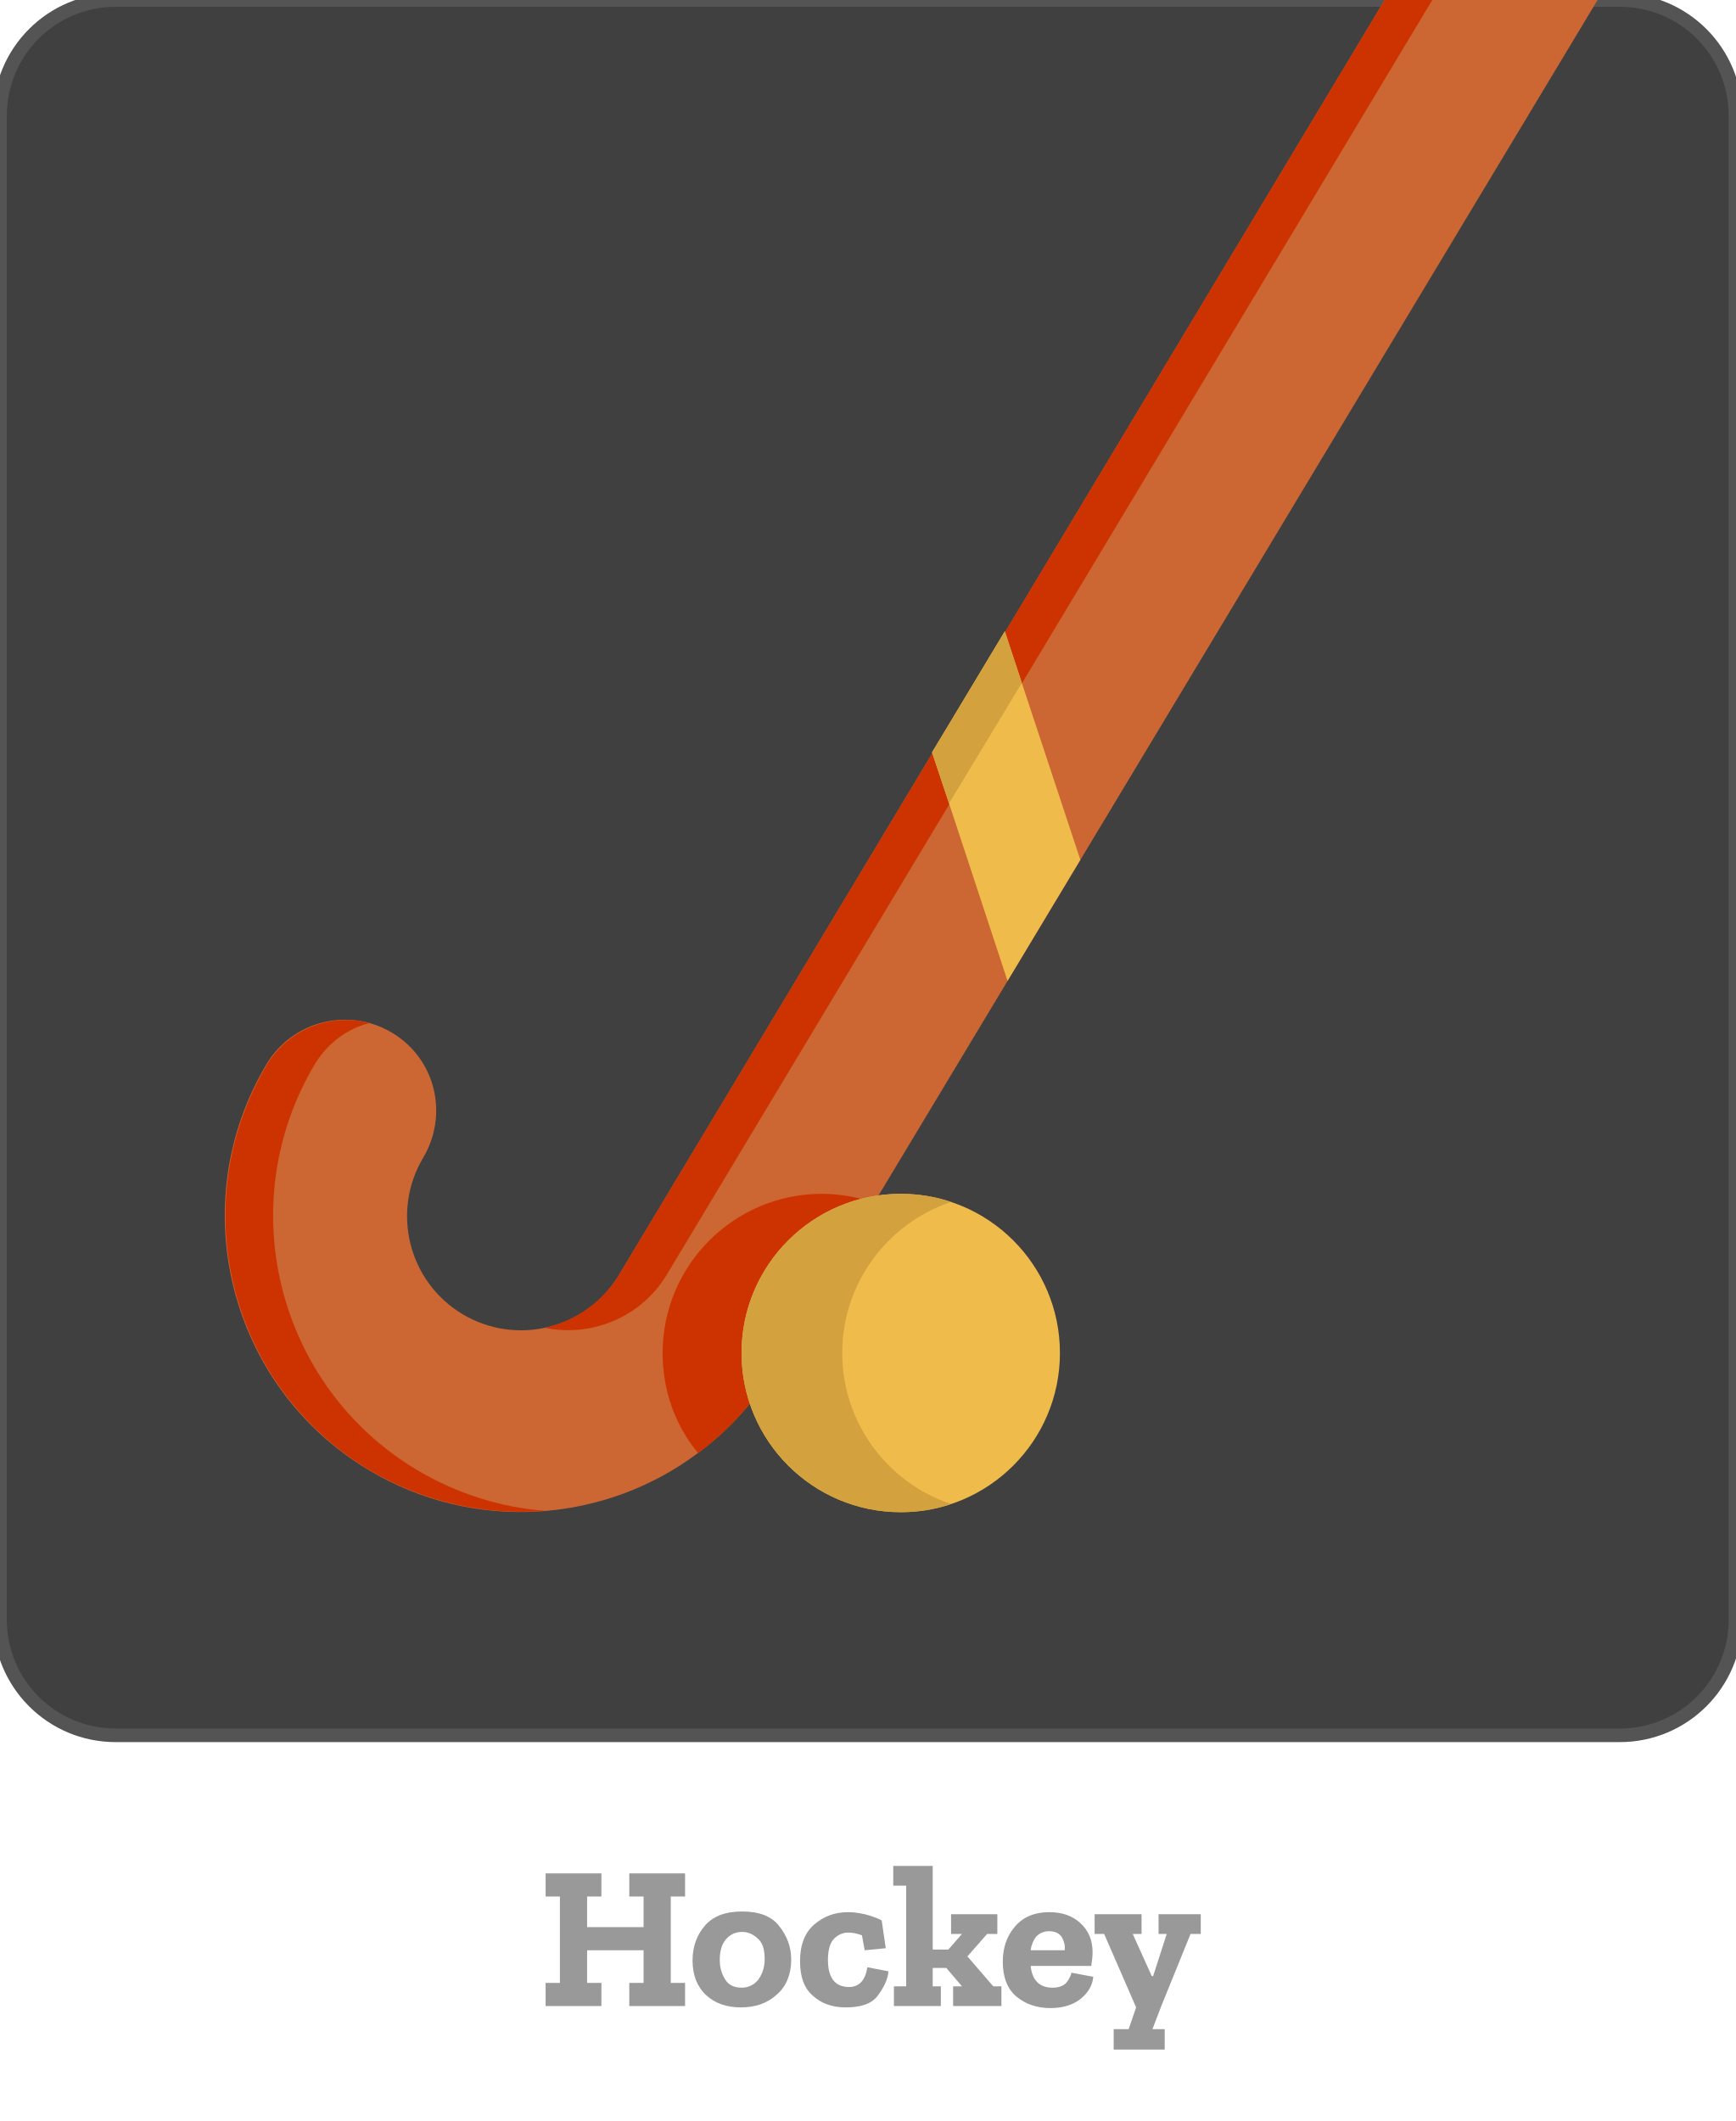
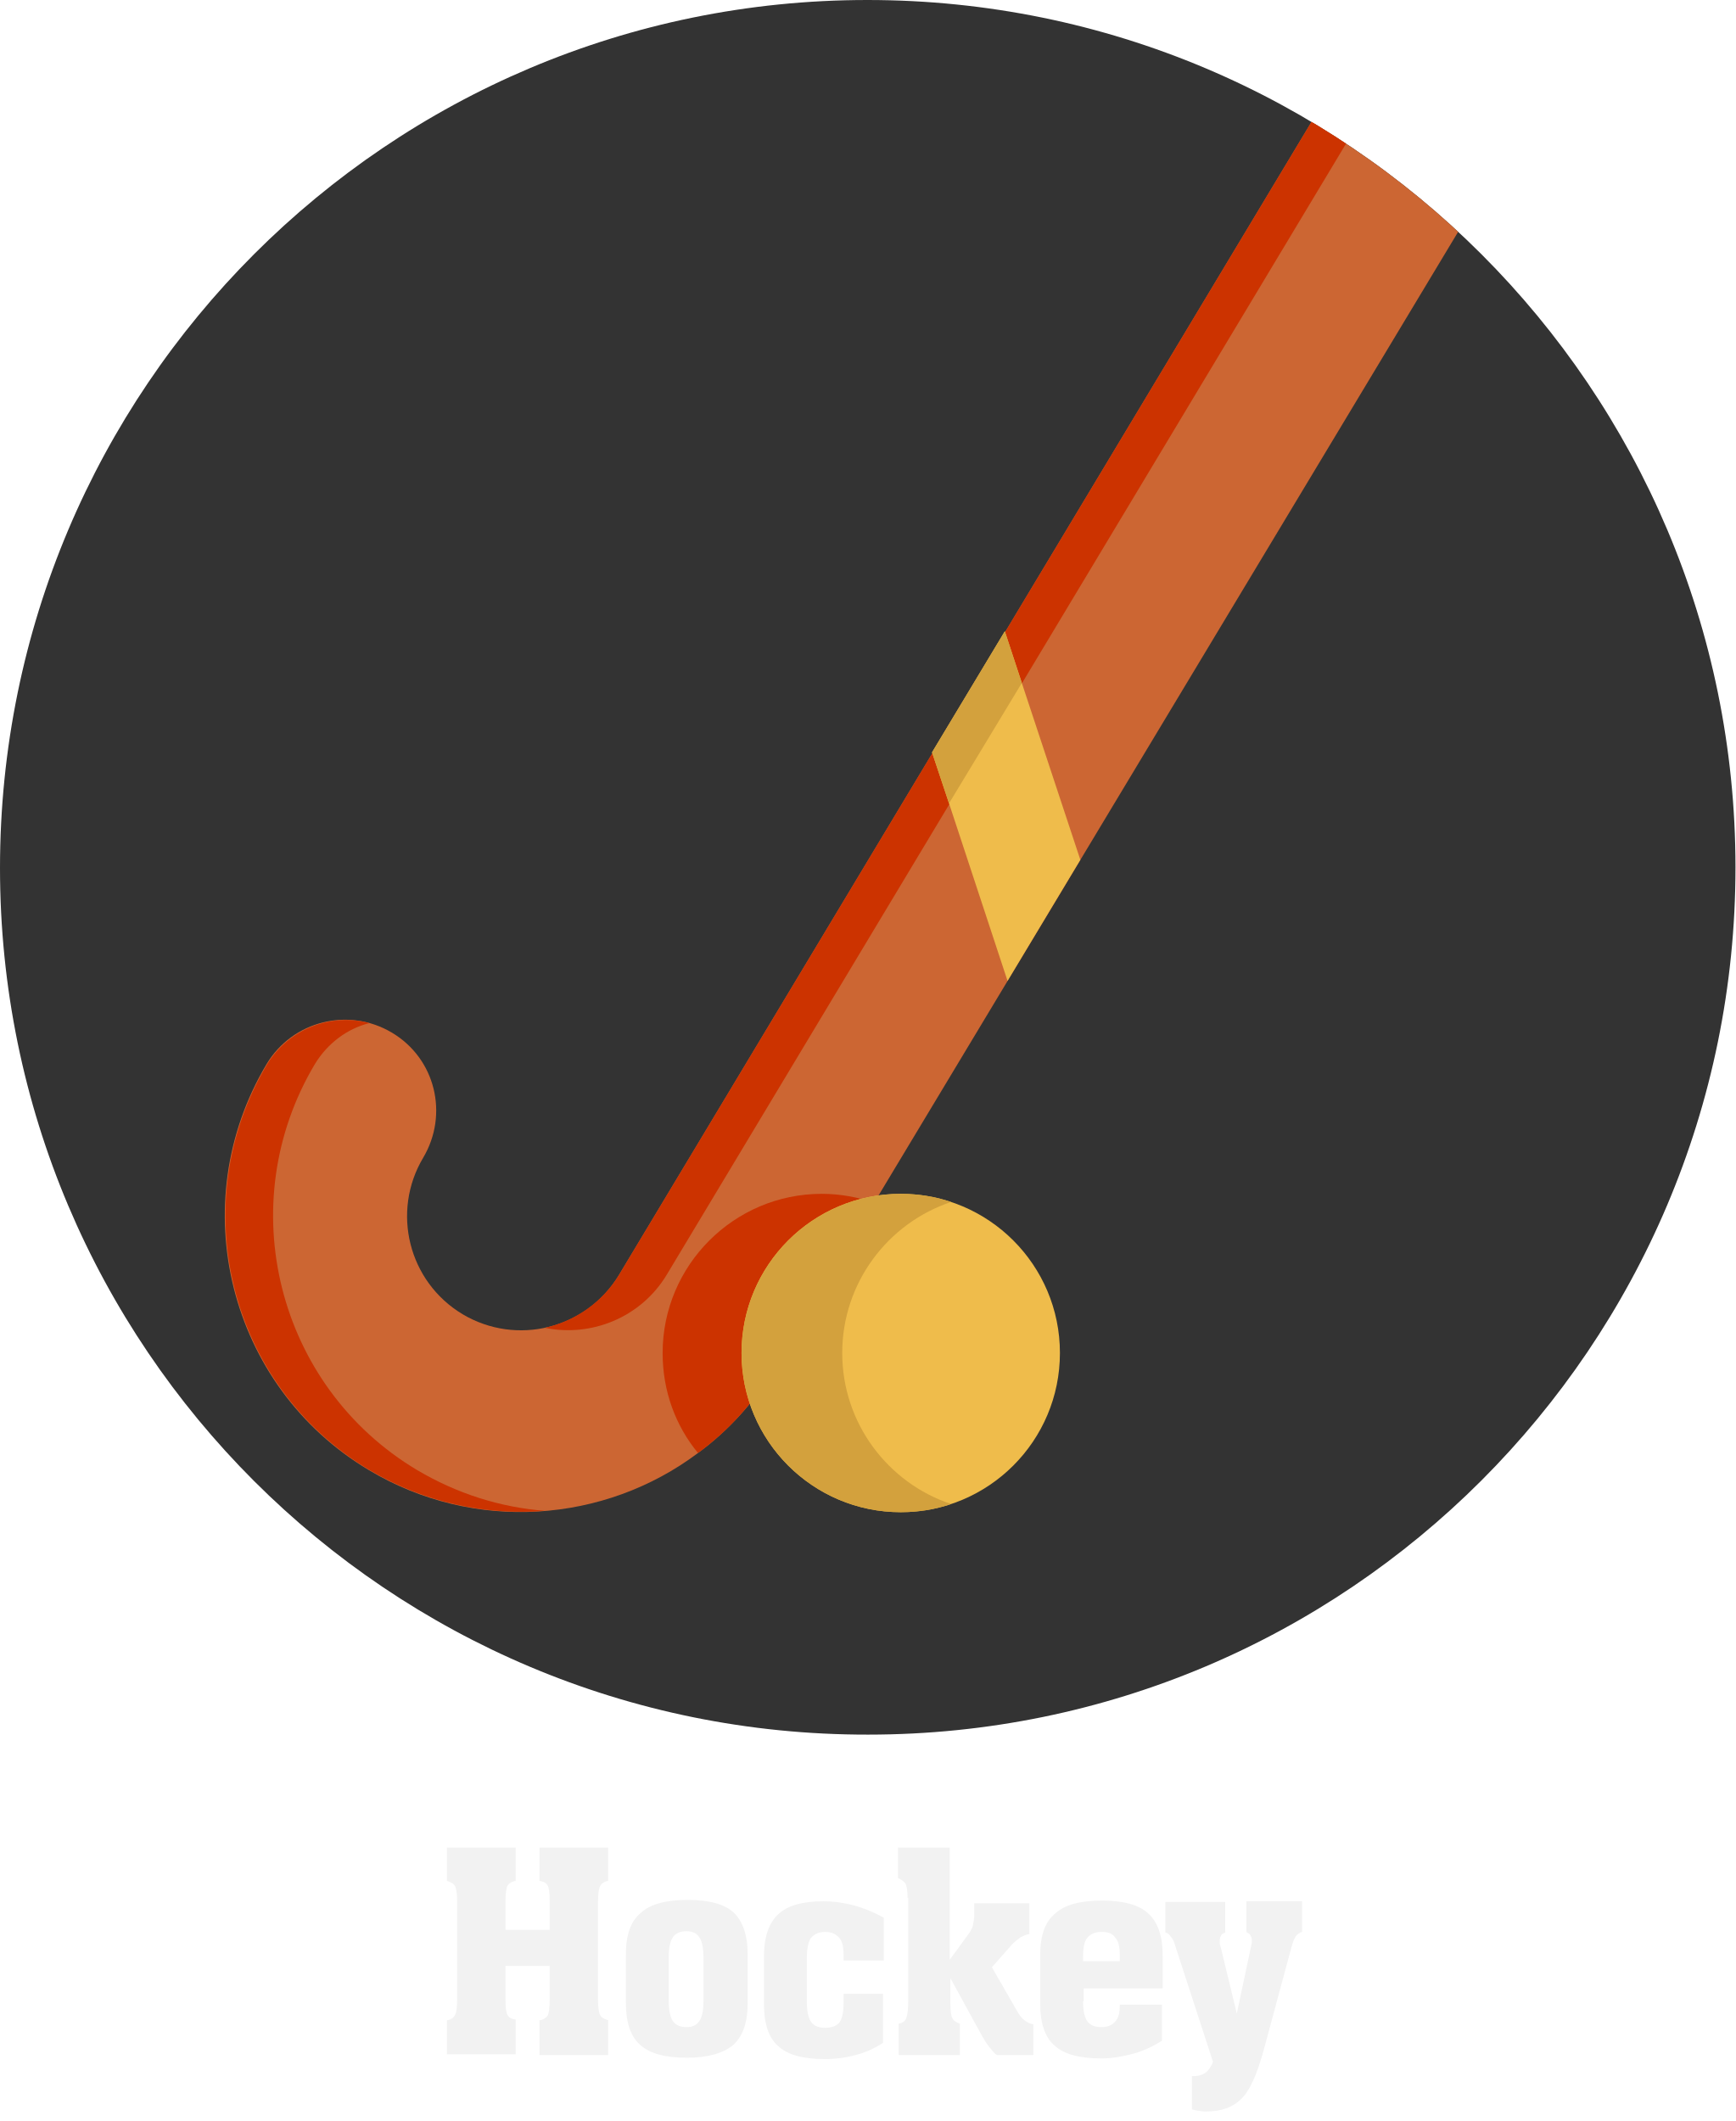
- <svg xmlns="http://www.w3.org/2000/svg" version="1.1" id="Municipios_de_la_provincia_de_Santa_Cruz_de_Tenerife" x="0px" y="0px" viewBox="0 0 255.1 311.8" style="enable-background:new 0 0 255.1 311.8;" xml:space="preserve">
+ <svg xmlns="http://www.w3.org/2000/svg" xmlns:xlink="http://www.w3.org/1999/xlink" version="1.1" id="Municipios_de_la_provincia_de_Santa_Cruz_de_Tenerife" x="0px" y="0px" viewBox="0 0 255.1 311.8" style="enable-background:new 0 0 255.1 311.8;" xml:space="preserve">
  <style type="text/css">
- 	.st0{fill:#404040;stroke:#545454;stroke-width:2;stroke-miterlimit:10;}
- 	.st1{enable-background:new    ;}
- 	.st2{fill:#999999;}
- 	.st3{fill:#CC6633;}
- 	.st4{fill:#CC3300;}
- 	.st5{fill:#EFBC4B;}
- 	.st6{fill:#D3A13D;}
+ 	.st0{fill:#333333;}
+ 	.st1{clip-path:url(#SVGID_2_);}
+ 	.st2{fill:#CC6633;}
+ 	.st3{fill:#CC3300;}
+ 	.st4{fill:#EFBC4B;}
+ 	.st5{fill:#D3A13D;}
+ 	.st6{fill:#F2F2F2;}
</style>
-   <path class="st0" d="M17,0h221.1c9.4,0,17,7.6,17,17v221.1c0,9.4-7.6,17-17,17H17c-9.4,0-17-7.6-17-17V17C0,7.6,7.6,0,17,0z" />
-   <g class="st1">
-     <path class="st2" d="M100.7,294.9h-8.2v-3.4h2.1v-4.8h-8.3v4.8h2.1v3.4h-8.2v-3.4h2.1v-12.7h-2.1v-3.4h8.2v3.4h-2.1v4.5h8.3v-4.5   h-2.1v-3.4h8.2v3.4h-2.1v12.7h2.1V294.9z" />
-   </g>
-   <g class="st1">
-     <path class="st2" d="M116.3,288.1c0,2.1-0.7,3.9-2.1,5.1c-1.4,1.3-3.2,1.9-5.3,1.9c-2.1,0-3.8-0.6-5.1-1.8c-1.3-1.2-2-2.9-2-5.1   c0-2,0.6-3.7,1.8-5.1c1.2-1.4,3-2.1,5.5-2.1s4.3,0.7,5.4,2.1C115.7,284.6,116.3,286.2,116.3,288.1z M112.4,288c0-1.4-0.3-2.4-1-3   c-0.6-0.6-1.4-1-2.3-1c-1,0-1.8,0.4-2.4,1.1c-0.6,0.7-0.9,1.7-0.9,3c0,1.2,0.3,2.1,0.8,2.9s1.3,1.2,2.4,1.2c1,0,1.8-0.4,2.4-1.1   C112,290.3,112.4,289.3,112.4,288z" />
-     <path class="st2" d="M130.6,289.8c-0.1,1.2-0.7,2.4-1.6,3.6c-0.9,1.2-2.5,1.7-4.7,1.7c-2,0-3.6-0.6-4.8-1.7   c-1.3-1.1-1.9-2.8-1.9-5.1c0-2.4,0.7-4.2,2.1-5.4c1.4-1.2,3-1.8,5-1.8c0.7,0,1.5,0.1,2.4,0.3c0.8,0.2,1.7,0.5,2.5,0.9l0.6,4.1   l-3.1,0.3l-0.4-2.2c-0.8-0.3-1.5-0.4-2-0.4c-0.8,0-1.5,0.3-2.1,0.9c-0.6,0.6-0.9,1.7-0.9,3.1c0,2.6,1,4,3.1,4c1.5,0,2.4-1,2.7-2.9   L130.6,289.8z" />
-   </g>
-   <g class="st1">
-     <path class="st2" d="M147,294.9h-6.9V292h1.3l-2.3-2.7h-2v2.7h1.2v2.9h-6.9V292h1.8v-14.8h-1.9v-2.9h5.8v12.3h2.3l2-2.3h-1.6v-2.9   h6.8v2.9h-1.5l-2.9,3.3l3.8,4.4h1.2V294.9z" />
-   </g>
-   <g class="st1">
-     <path class="st2" d="M160.7,290.6c-0.1,1.2-0.7,2.3-1.8,3.2s-2.6,1.4-4.5,1.4c-2,0-3.7-0.6-5-1.7c-1.3-1.1-2-2.8-2-5.1   c0-2.1,0.6-3.8,1.8-5.2c1.2-1.4,2.9-2.1,5-2.1c1.9,0,3.4,0.5,4.6,1.6s1.8,2.5,1.8,4.3c0,0.7-0.1,1.3-0.2,2h-8.9   c0.2,2.1,1.3,3.2,3.2,3.2c1,0,1.7-0.3,2.1-0.8c0.4-0.5,0.6-1,0.7-1.4L160.7,290.6z M156.5,286.7c0.1-0.7-0.1-1.3-0.4-1.9   c-0.4-0.6-1-0.9-1.9-0.9c-0.8,0-1.4,0.3-1.9,0.8c-0.4,0.5-0.7,1.2-0.8,2H156.5z" />
-   </g>
-   <g class="st1">
-     <path class="st2" d="M176.3,284.3H175l-4.3,10.6l-1.3,3.4h1.8v3h-7.5v-3h2.2l1.1-3.2l-4.7-10.8h-1.4v-2.9h6.9v2.9h-1.3l2.8,6.2h0.2   l2-6.2h-1.2v-2.9h6.2V284.3z" />
-   </g>
-   <path class="st3" d="M239.7-8.1L128.5,176.8l-14.6,24.3c-3,5-6.8,9.2-11.3,12.5c-13.7,10.3-32.9,11.8-48.4,2.5  c-20.6-12.3-27.3-39.1-15-59.7c3.8-6.3,12-8.4,18.4-4.6s8.4,12,4.6,18.4c-4.7,7.9-2.2,18.2,5.8,23c7.9,4.7,18.2,2.2,23-5.8  L208.4-8.1H239.7z" />
+   <path class="st0" d="M127.5,0L127.5,0C198,0,255.1,57.1,255.1,127.5v0c0,70.4-57.1,127.5-127.5,127.5h0C57.1,255.1,0,198,0,127.6v0  C0,57.1,57.1,0,127.5,0z" />
  <g>
-     <path class="st4" d="M61.3,216.1c-20.6-12.3-27.3-39.1-15-59.7c1.9-3.1,4.8-5.2,8-6c-5.6-1.5-11.8,0.8-15,6   c-12.3,20.6-5.6,47.4,15,59.7c8.1,4.8,17.1,6.7,25.8,6C73.6,221.6,67.2,219.6,61.3,216.1z" />
-     <path class="st4" d="M98,187.4L215.4-8.1h-7L91,187.4c-2.5,4.1-6.5,6.8-10.9,7.8C86.9,196.6,94.2,193.7,98,187.4z" />
-     <path class="st4" d="M128.5,176.8l-14.6,24.3c-3,5-6.8,9.2-11.3,12.5c-3.3-4-5.2-9.1-5.2-14.7c0-12.9,10.5-23.4,23.4-23.4   C123.5,175.5,126.1,176,128.5,176.8z" />
+     <defs>
+       <path id="SVGID_1_" d="M127.5,0L127.5,0C198,0,255.1,57.1,255.1,127.5v0c0,70.4-57.1,127.5-127.5,127.5h0    C57.1,255.1,0,198,0,127.6v0C0,57.1,57.1,0,127.5,0z" />
+     </defs>
+     <clipPath id="SVGID_2_">
+       <use xlink:href="#SVGID_1_" style="overflow:visible;" />
+     </clipPath>
+     <g class="st1">
+       <path class="st2" d="M239.7-8.1L128.5,176.8l-14.6,24.3c-3,5-6.8,9.2-11.3,12.5c-13.7,10.3-32.9,11.8-48.4,2.5    c-20.6-12.3-27.3-39.1-15-59.7c3.8-6.3,12-8.4,18.4-4.6s8.4,12,4.6,18.4c-4.7,7.9-2.2,18.2,5.8,23c7.9,4.7,18.2,2.2,23-5.8    L208.4-8.1H239.7z" />
+       <g>
+         <path class="st3" d="M61.3,216.1c-20.6-12.3-27.3-39.1-15-59.7c1.9-3.1,4.8-5.2,8-6c-5.6-1.5-11.8,0.8-15,6     c-12.3,20.6-5.6,47.4,15,59.7c8.1,4.8,17.1,6.7,25.8,6C73.6,221.6,67.2,219.6,61.3,216.1z" />
+         <path class="st3" d="M98,187.4L215.4-8.1h-7L91,187.4c-2.5,4.1-6.5,6.8-10.9,7.8C86.9,196.6,94.2,193.7,98,187.4z" />
+         <path class="st3" d="M128.5,176.8l-14.6,24.3c-3,5-6.8,9.2-11.3,12.5c-3.3-4-5.2-9.1-5.2-14.7c0-12.9,10.5-23.4,23.4-23.4     C123.5,175.5,126.1,176,128.5,176.8z" />
+       </g>
+       <g>
+         <polygon class="st4" points="158.8,126.4 148.1,144.2 139.5,118.1 137,110.6 147.7,92.8 150.2,100.4    " />
+         <circle class="st4" cx="132.4" cy="198.9" r="23.4" />
+       </g>
+       <g>
+         <path class="st5" d="M123.8,198.9c0-10.3,6.7-19.1,16-22.2c-2.3-0.8-4.8-1.2-7.4-1.2c-12.9,0-23.4,10.5-23.4,23.4     s10.5,23.4,23.4,23.4c2.6,0,5.1-0.4,7.4-1.2C130.5,218,123.8,209.2,123.8,198.9z" />
+         <polygon class="st5" points="150.2,100.4 139.5,118.1 137,110.6 147.7,92.8    " />
+       </g>
+     </g>
  </g>
  <g>
-     <polygon class="st5" points="158.8,126.4 148.1,144.2 139.5,118.1 137,110.6 147.7,92.8 150.2,100.4  " />
-     <circle class="st5" cx="132.4" cy="198.9" r="23.4" />
-   </g>
-   <g>
-     <path class="st6" d="M123.8,198.9c0-10.3,6.7-19.1,16-22.2c-2.3-0.8-4.8-1.2-7.4-1.2c-12.9,0-23.4,10.5-23.4,23.4   c0,12.9,10.5,23.4,23.4,23.4c2.6,0,5.1-0.4,7.4-1.2C130.5,218,123.8,209.2,123.8,198.9z" />
-     <polygon class="st6" points="150.2,100.4 139.5,118.1 137,110.6 147.7,92.8  " />
+     <path class="st6" d="M74.3,293.8c0,1.3,0.1,2.1,0.3,2.4c0.2,0.4,0.6,0.6,1.2,0.7v5.1H65.7V297c0.6-0.1,1-0.4,1.2-0.8   c0.2-0.4,0.3-1.2,0.3-2.4v-14.1c0-1.2-0.1-2-0.3-2.4c-0.2-0.4-0.6-0.6-1.2-0.8v-4.9h10.1v4.9c-0.6,0.1-1,0.4-1.2,0.7   c-0.2,0.4-0.3,1.2-0.3,2.4v4.1h6.5v-4.1c0-1.3-0.1-2.1-0.3-2.4c-0.2-0.4-0.6-0.6-1.2-0.7v-4.9h10.1v4.9c-0.6,0.1-1,0.4-1.2,0.8   c-0.2,0.4-0.3,1.2-0.3,2.4v14.1c0,1.2,0.1,2,0.3,2.4c0.2,0.4,0.6,0.6,1.2,0.8v5.1H79.3V297c0.6-0.1,1-0.4,1.2-0.7   c0.2-0.4,0.3-1.2,0.3-2.4V289h-6.5V293.8z" />
+     <path class="st6" d="M109.9,287.3v7.2c0,2.8-0.7,4.8-2.1,6.1c-1.4,1.2-3.7,1.9-6.8,1.9c-3.2,0-5.5-0.6-6.9-1.9   c-1.4-1.2-2.1-3.3-2.1-6.1v-7.2c0-2.8,0.7-4.9,2.2-6.1c1.4-1.3,3.7-1.9,6.9-1.9c3.1,0,5.4,0.6,6.8,1.9   C109.2,282.5,109.9,284.5,109.9,287.3z M103.4,287.7c0-1.3-0.2-2.3-0.6-2.9c-0.4-0.6-1-0.9-1.9-0.9c-0.9,0-1.6,0.3-2,0.9   c-0.4,0.6-0.6,1.5-0.6,2.9v6.5c0,1.3,0.2,2.3,0.6,2.9c0.4,0.6,1.1,0.9,2,0.9c0.9,0,1.5-0.3,1.9-0.9c0.4-0.6,0.6-1.5,0.6-2.9V287.7z   " />
+     <path class="st6" d="M124,288.1v-0.7c0-1.2-0.2-2.1-0.7-2.6s-1.1-0.8-2-0.8c-0.9,0-1.6,0.3-2.1,0.9c-0.4,0.6-0.6,1.6-0.6,2.9v6.5   c0,1.3,0.2,2.3,0.6,2.9c0.4,0.6,1.1,0.9,2.1,0.9s1.7-0.3,2.1-0.8c0.4-0.6,0.6-1.5,0.6-2.9v-1.3h5.8v7.2c-1.2,0.8-2.5,1.4-4,1.8   c-1.5,0.4-3,0.6-4.5,0.6c-3.2,0-5.5-0.6-6.9-1.9c-1.4-1.2-2.1-3.3-2.1-6.1v-7.2c0-2.7,0.7-4.8,2.1-6.1c1.4-1.3,3.6-1.9,6.6-1.9   c1.5,0,3,0.2,4.5,0.6c1.5,0.4,2.9,1,4.4,1.8v6.3H124z" />
+     <path class="st6" d="M133.4,279c0-1-0.1-1.7-0.3-2.1c-0.2-0.3-0.6-0.6-1.1-0.8v-4.5h7.6v16.5l2.7-3.7c0.3-0.4,0.6-0.9,0.7-1.3   c0.1-0.5,0.2-1,0.2-1.5v-1.8h8.1l0,4.5c-0.5,0.1-0.9,0.3-1.3,0.5c-0.4,0.3-0.8,0.6-1.2,1l-3,3.4l3.8,6.6c0.3,0.5,0.6,0.9,1,1.2   s0.8,0.5,1.3,0.6v4.5h-5.4c-0.4-0.3-0.7-0.7-1.1-1.2s-0.7-1-1.1-1.7l-4.6-8.4v3.7c0,1.1,0.1,1.9,0.3,2.2c0.2,0.4,0.6,0.6,1.1,0.8   v4.6h-9v-4.6c0.5-0.1,0.9-0.3,1.1-0.8s0.3-1.3,0.3-2.6V279z" />
+     <path class="st6" d="M159.2,294.2c0,1.3,0.2,2.3,0.6,2.9c0.4,0.6,1.1,0.9,2.1,0.9c0.9,0,1.6-0.3,2-0.8c0.5-0.5,0.7-1.3,0.7-2.4   v-0.1h6.2v5.3c-1.3,0.8-2.7,1.5-4.2,1.9c-1.5,0.4-3.1,0.7-4.7,0.7c-3.2,0-5.5-0.6-6.9-1.9c-1.4-1.2-2.1-3.3-2.1-6.1v-7.2   c0-2.8,0.7-4.9,2.2-6.1c1.4-1.3,3.7-1.9,6.9-1.9c3.1,0,5.4,0.6,6.8,1.9c1.4,1.3,2.1,3.3,2.1,6.1v4.9h-11.6V294.2z M159.2,287.7v0.6   h5.4v-0.9c0-1.2-0.2-2.1-0.7-2.6c-0.4-0.6-1.1-0.8-2-0.8c-0.9,0-1.6,0.3-2.1,0.9C159.4,285.4,159.2,286.3,159.2,287.7z" />
+     <path class="st6" d="M185.8,301.2c-1,3.7-2.1,6.2-3.4,7.4c-1.2,1.2-2.9,1.8-5.1,1.8c-0.3,0-0.7,0-1-0.1c-0.3,0-0.7-0.1-1.1-0.2   v-4.9h0.2c0.8,0,1.4-0.2,1.8-0.5c0.4-0.3,0.8-0.8,1.1-1.6l-5.5-16.9c-0.2-0.7-0.4-1.2-0.7-1.5c-0.2-0.3-0.5-0.6-0.8-0.6v-4.5h8.8   v4.5c-0.3,0.1-0.5,0.2-0.6,0.4c-0.1,0.2-0.2,0.4-0.2,0.7c0,0.1,0,0.3,0,0.4c0,0.1,0,0.3,0.1,0.5l2.4,9.9l2.1-9.9   c0-0.1,0.1-0.3,0.1-0.4c0-0.2,0-0.3,0-0.5c0-0.3-0.1-0.5-0.2-0.7c-0.1-0.2-0.3-0.3-0.6-0.5v-4.5h8.2v4.5c-0.4,0.1-0.6,0.3-0.9,0.6   c-0.2,0.3-0.4,0.7-0.6,1.4L185.8,301.2z" />
  </g>
</svg>
